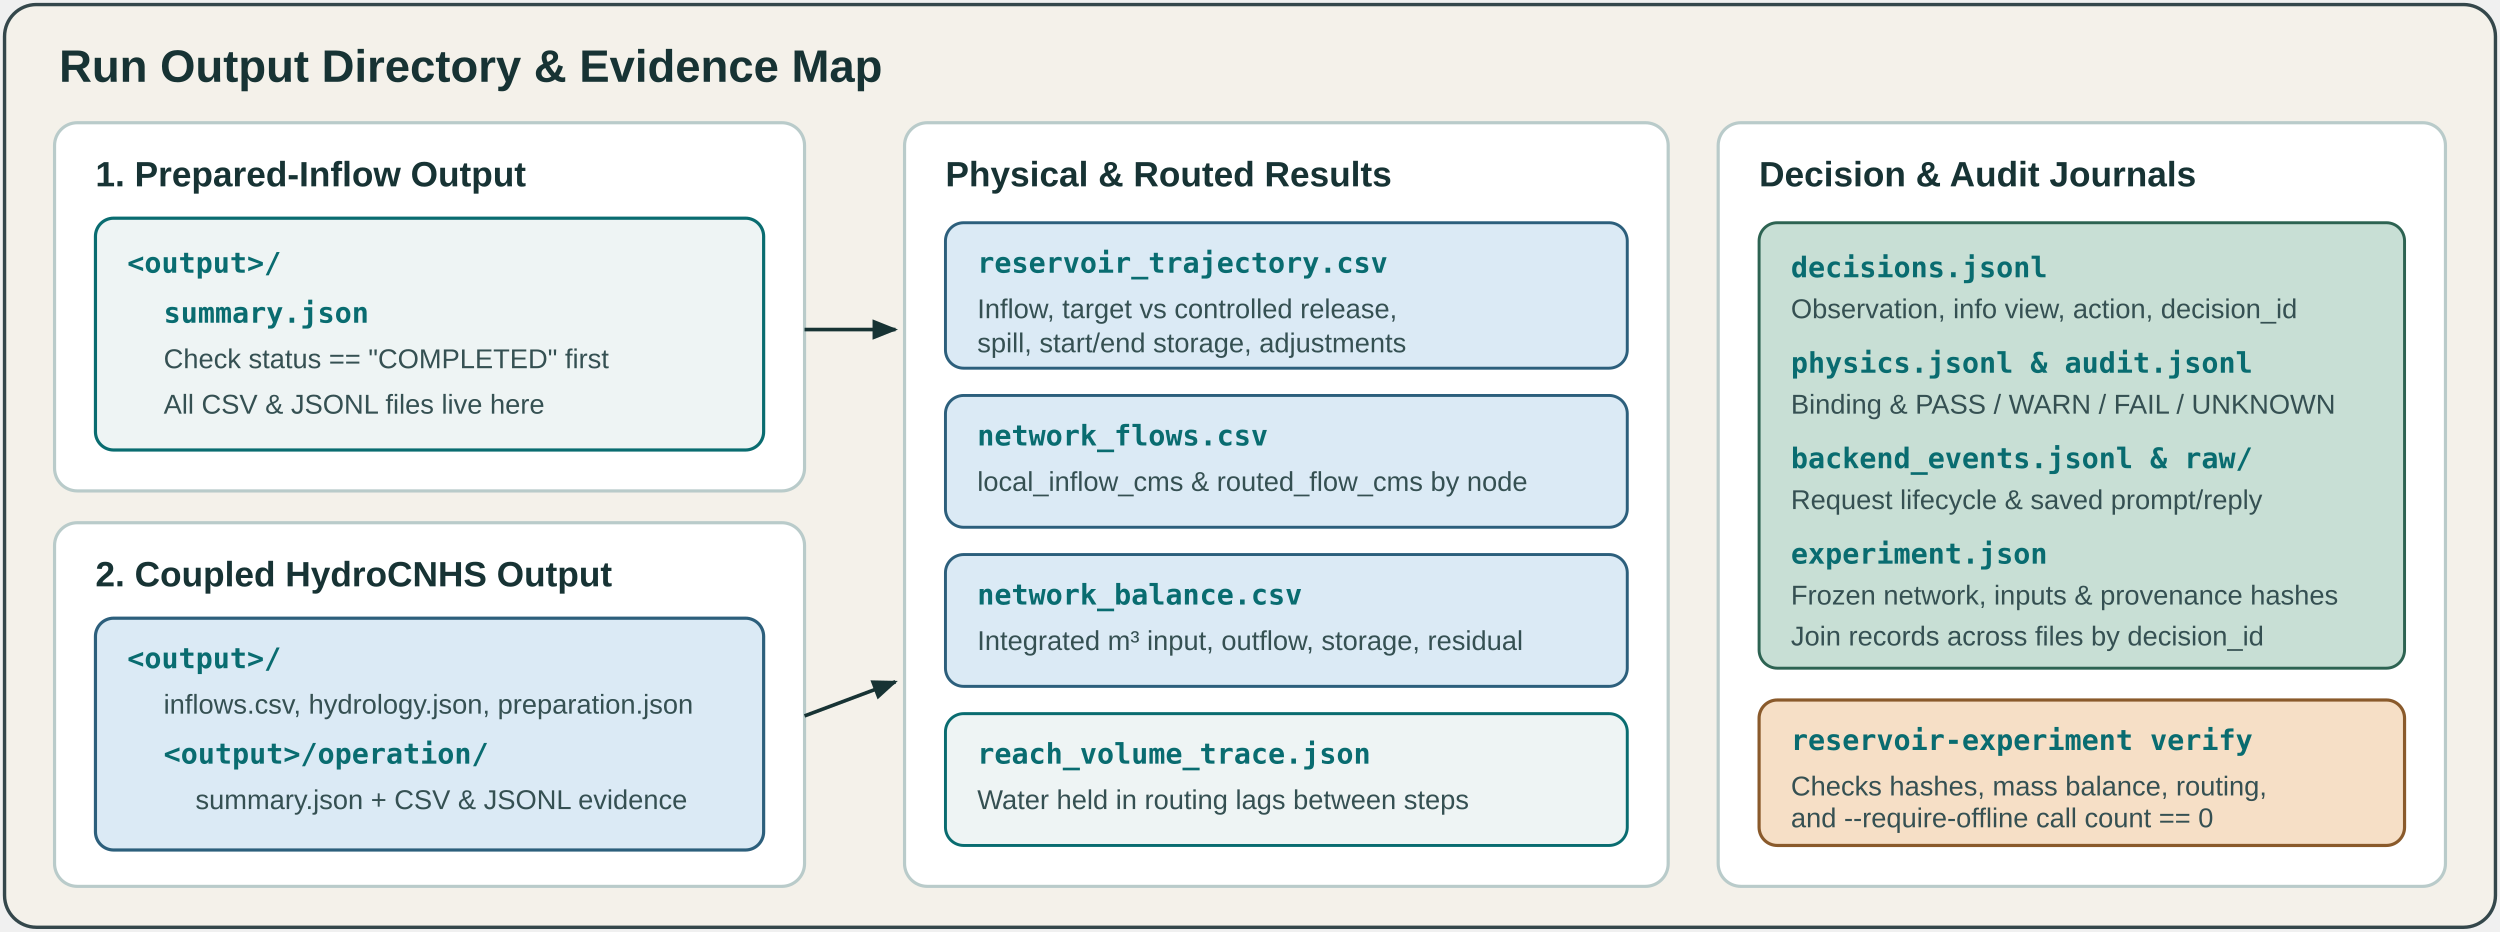
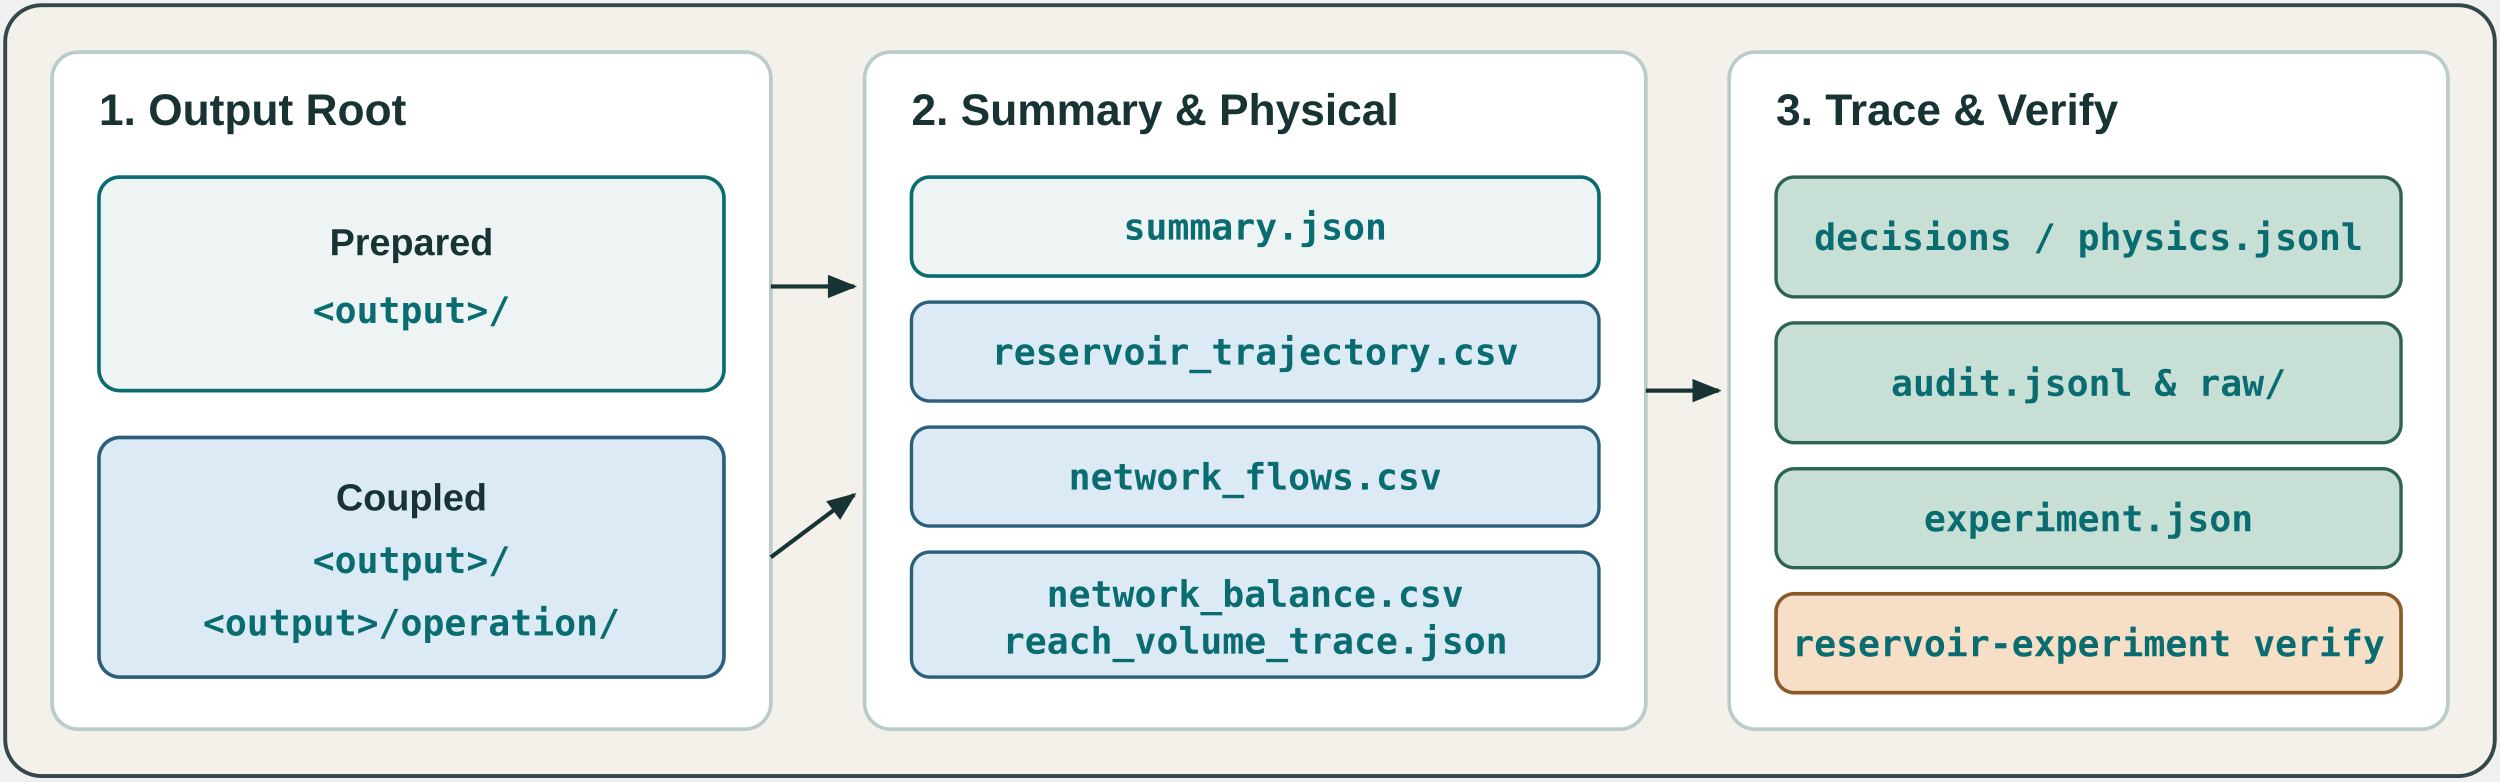
- <svg xmlns="http://www.w3.org/2000/svg" viewBox="0 0 1100 410" width="1100" height="410" role="img" aria-label="Output directory layout and result file relationships for prepared and coupled runs">
+ <svg xmlns="http://www.w3.org/2000/svg" viewBox="0 0 960 300" width="960" height="300" role="img" aria-label="Output directory layout and result file map">
  <defs>
    <marker id="arrow" viewBox="0 0 10 10" refX="9" refY="5" markerWidth="7" markerHeight="7" orient="auto-start-reverse">
      <path d="M 0 1 L 10 5 L 0 9 z" fill="#173334" />
    </marker>
    <style>
-       .title { font: 700 20px system-ui, -apple-system, "Segoe UI", Arial, sans-serif; fill: #173334; }
-       .sec { font: 700 15.5px system-ui, -apple-system, "Segoe UI", Arial, sans-serif; fill: #173334; }
-       .mono { font: 600 12.5px ui-monospace, SFMono-Regular, Menlo, Consolas, monospace; fill: #096c70; }
-       .lbl { font: 700 13.5px system-ui, -apple-system, "Segoe UI", Arial, sans-serif; fill: #173334; }
-       .sub { font: 400 12px system-ui, -apple-system, "Segoe UI", Arial, sans-serif; fill: #355052; }
+       .title { font: 700 17px system-ui, -apple-system, "Segoe UI", Arial, sans-serif; fill: #173334; }
+       .lbl { font: 700 14.5px system-ui, -apple-system, "Segoe UI", Arial, sans-serif; fill: #173334; }
+       .mono { font: 600 14px ui-monospace, SFMono-Regular, Menlo, Consolas, monospace; fill: #096c70; }
    </style>
  </defs>
-   <rect x="2" y="2" width="1096" height="406" rx="14" fill="#f4f1ea" stroke="#34474b" stroke-width="1.5" />
-   <text x="26" y="36" class="title">Run Output Directory &amp; Evidence Map</text>
-   <rect x="24" y="54" width="330" height="162" rx="10" fill="#ffffff" stroke="#b9cbca" stroke-width="1.4" />
-   <text x="42" y="82" class="sec">1. Prepared-Inflow Output</text>
-   <rect x="42" y="96" width="294" height="102" rx="8" fill="#eef4f4" stroke="#096c70" stroke-width="1.4" />
-   <text x="56" y="120" class="mono">&lt;output&gt;/</text>
-   <text x="72" y="142" class="mono">summary.json</text>
-   <text x="72" y="162" class="sub">Check status == "COMPLETED" first</text>
-   <text x="72" y="182" class="sub">All CSV &amp; JSONL files live here</text>
-   <rect x="24" y="230" width="330" height="160" rx="10" fill="#ffffff" stroke="#b9cbca" stroke-width="1.4" />
-   <text x="42" y="258" class="sec">2. Coupled HydroCNHS Output</text>
-   <rect x="42" y="272" width="294" height="102" rx="8" fill="#dbeaf5" stroke="#2c5f7c" stroke-width="1.4" />
-   <text x="56" y="294" class="mono">&lt;output&gt;/</text>
-   <text x="72" y="314" class="sub">inflows.csv, hydrology.json, preparation.json</text>
-   <text x="72" y="336" class="mono">&lt;output&gt;/operation/</text>
-   <text x="86" y="356" class="sub">summary.json + CSV &amp; JSONL evidence</text>
-   <line x1="354" y1="145" x2="394" y2="145" stroke="#173334" stroke-width="1.6" marker-end="url(#arrow)" />
-   <line x1="354" y1="315" x2="394" y2="300" stroke="#173334" stroke-width="1.6" marker-end="url(#arrow)" />
-   <rect x="398" y="54" width="336" height="336" rx="10" fill="#ffffff" stroke="#b9cbca" stroke-width="1.4" />
-   <text x="416" y="82" class="sec">Physical &amp; Routed Results</text>
-   <rect x="416" y="98" width="300" height="64" rx="8" fill="#dbeaf5" stroke="#2c5f7c" stroke-width="1.3" />
-   <text x="430" y="120" class="mono">reservoir_trajectory.csv</text>
-   <text x="430" y="140" class="sub">Inflow, target vs controlled release,</text>
-   <text x="430" y="155" class="sub">spill, start/end storage, adjustments</text>
-   <rect x="416" y="174" width="300" height="58" rx="8" fill="#dbeaf5" stroke="#2c5f7c" stroke-width="1.3" />
-   <text x="430" y="196" class="mono">network_flows.csv</text>
-   <text x="430" y="216" class="sub">local_inflow_cms &amp; routed_flow_cms by node</text>
-   <rect x="416" y="244" width="300" height="58" rx="8" fill="#dbeaf5" stroke="#2c5f7c" stroke-width="1.3" />
-   <text x="430" y="266" class="mono">network_balance.csv</text>
-   <text x="430" y="286" class="sub">Integrated m³ input, outflow, storage, residual</text>
-   <rect x="416" y="314" width="300" height="58" rx="8" fill="#eef4f4" stroke="#096c70" stroke-width="1.3" />
-   <text x="430" y="336" class="mono">reach_volume_trace.json</text>
-   <text x="430" y="356" class="sub">Water held in routing lags between steps</text>
-   <rect x="756" y="54" width="320" height="336" rx="10" fill="#ffffff" stroke="#b9cbca" stroke-width="1.4" />
-   <text x="774" y="82" class="sec">Decision &amp; Audit Journals</text>
-   <rect x="774" y="98" width="284" height="196" rx="8" fill="#c8dfd5" stroke="#2d6352" stroke-width="1.3" />
-   <text x="788" y="122" class="mono">decisions.jsonl</text>
-   <text x="788" y="140" class="sub">Observation, info view, action, decision_id</text>
-   <text x="788" y="164" class="mono">physics.jsonl &amp; audit.jsonl</text>
-   <text x="788" y="182" class="sub">Binding &amp; PASS / WARN / FAIL / UNKNOWN</text>
-   <text x="788" y="206" class="mono">backend_events.jsonl &amp; raw/</text>
-   <text x="788" y="224" class="sub">Request lifecycle &amp; saved prompt/reply</text>
-   <text x="788" y="248" class="mono">experiment.json</text>
-   <text x="788" y="266" class="sub">Frozen network, inputs &amp; provenance hashes</text>
-   <text x="788" y="284" class="sub">Join records across files by decision_id</text>
-   <rect x="774" y="308" width="284" height="64" rx="8" fill="#f6dfc6" stroke="#8a5a2b" stroke-width="1.4" />
-   <text x="788" y="330" class="mono">reservoir-experiment verify</text>
-   <text x="788" y="350" class="sub">Checks hashes, mass balance, routing,</text>
-   <text x="788" y="364" class="sub">and --require-offline call count == 0</text>
+   <rect x="2" y="2" width="956" height="296" rx="14" fill="#f4f1ea" stroke="#34474b" stroke-width="1.5" />
+   <rect x="20" y="20" width="276" height="260" rx="10" fill="#ffffff" stroke="#b9cbca" stroke-width="1.4" />
+   <text x="38" y="48" class="title">1. Output Root</text>
+   <rect x="38" y="68" width="240" height="82" rx="8" fill="#eef4f4" stroke="#096c70" stroke-width="1.4" />
+   <text x="158" y="98" text-anchor="middle" class="lbl">Prepared</text>
+   <text x="158" y="124" text-anchor="middle" class="mono">&lt;output&gt;/</text>
+   <rect x="38" y="168" width="240" height="92" rx="8" fill="#dbeaf5" stroke="#2c5f7c" stroke-width="1.4" />
+   <text x="158" y="196" text-anchor="middle" class="lbl">Coupled</text>
+   <text x="158" y="220" text-anchor="middle" class="mono">&lt;output&gt;/</text>
+   <text x="158" y="244" text-anchor="middle" class="mono">&lt;output&gt;/operation/</text>
+   <line x1="296" y1="110" x2="328" y2="110" stroke="#173334" stroke-width="1.6" marker-end="url(#arrow)" />
+   <line x1="296" y1="214" x2="328" y2="190" stroke="#173334" stroke-width="1.6" marker-end="url(#arrow)" />
+   <rect x="332" y="20" width="300" height="260" rx="10" fill="#ffffff" stroke="#b9cbca" stroke-width="1.4" />
+   <text x="350" y="48" class="title">2. Summary &amp; Physical</text>
+   <rect x="350" y="68" width="264" height="38" rx="7" fill="#eef4f4" stroke="#096c70" stroke-width="1.4" />
+   <text x="482" y="92" text-anchor="middle" class="mono">summary.json</text>
+   <rect x="350" y="116" width="264" height="38" rx="7" fill="#dbeaf5" stroke="#2c5f7c" stroke-width="1.3" />
+   <text x="482" y="140" text-anchor="middle" class="mono">reservoir_trajectory.csv</text>
+   <rect x="350" y="164" width="264" height="38" rx="7" fill="#dbeaf5" stroke="#2c5f7c" stroke-width="1.3" />
+   <text x="482" y="188" text-anchor="middle" class="mono">network_flows.csv</text>
+   <rect x="350" y="212" width="264" height="48" rx="7" fill="#dbeaf5" stroke="#2c5f7c" stroke-width="1.3" />
+   <text x="482" y="233" text-anchor="middle" class="mono">network_balance.csv</text>
+   <text x="482" y="251" text-anchor="middle" class="mono">reach_volume_trace.json</text>
+   <line x1="632" y1="150" x2="660" y2="150" stroke="#173334" stroke-width="1.6" marker-end="url(#arrow)" />
+   <rect x="664" y="20" width="276" height="260" rx="10" fill="#ffffff" stroke="#b9cbca" stroke-width="1.4" />
+   <text x="682" y="48" class="title">3. Trace &amp; Verify</text>
+   <rect x="682" y="68" width="240" height="46" rx="7" fill="#c8dfd5" stroke="#2d6352" stroke-width="1.3" />
+   <text x="802" y="96" text-anchor="middle" class="mono">decisions / physics.jsonl</text>
+   <rect x="682" y="124" width="240" height="46" rx="7" fill="#c8dfd5" stroke="#2d6352" stroke-width="1.3" />
+   <text x="802" y="152" text-anchor="middle" class="mono">audit.jsonl &amp; raw/</text>
+   <rect x="682" y="180" width="240" height="38" rx="7" fill="#c8dfd5" stroke="#2d6352" stroke-width="1.3" />
+   <text x="802" y="204" text-anchor="middle" class="mono">experiment.json</text>
+   <rect x="682" y="228" width="240" height="38" rx="7" fill="#f6dfc6" stroke="#8a5a2b" stroke-width="1.4" />
+   <text x="802" y="252" text-anchor="middle" class="mono">reservoir-experiment verify</text>
</svg>
